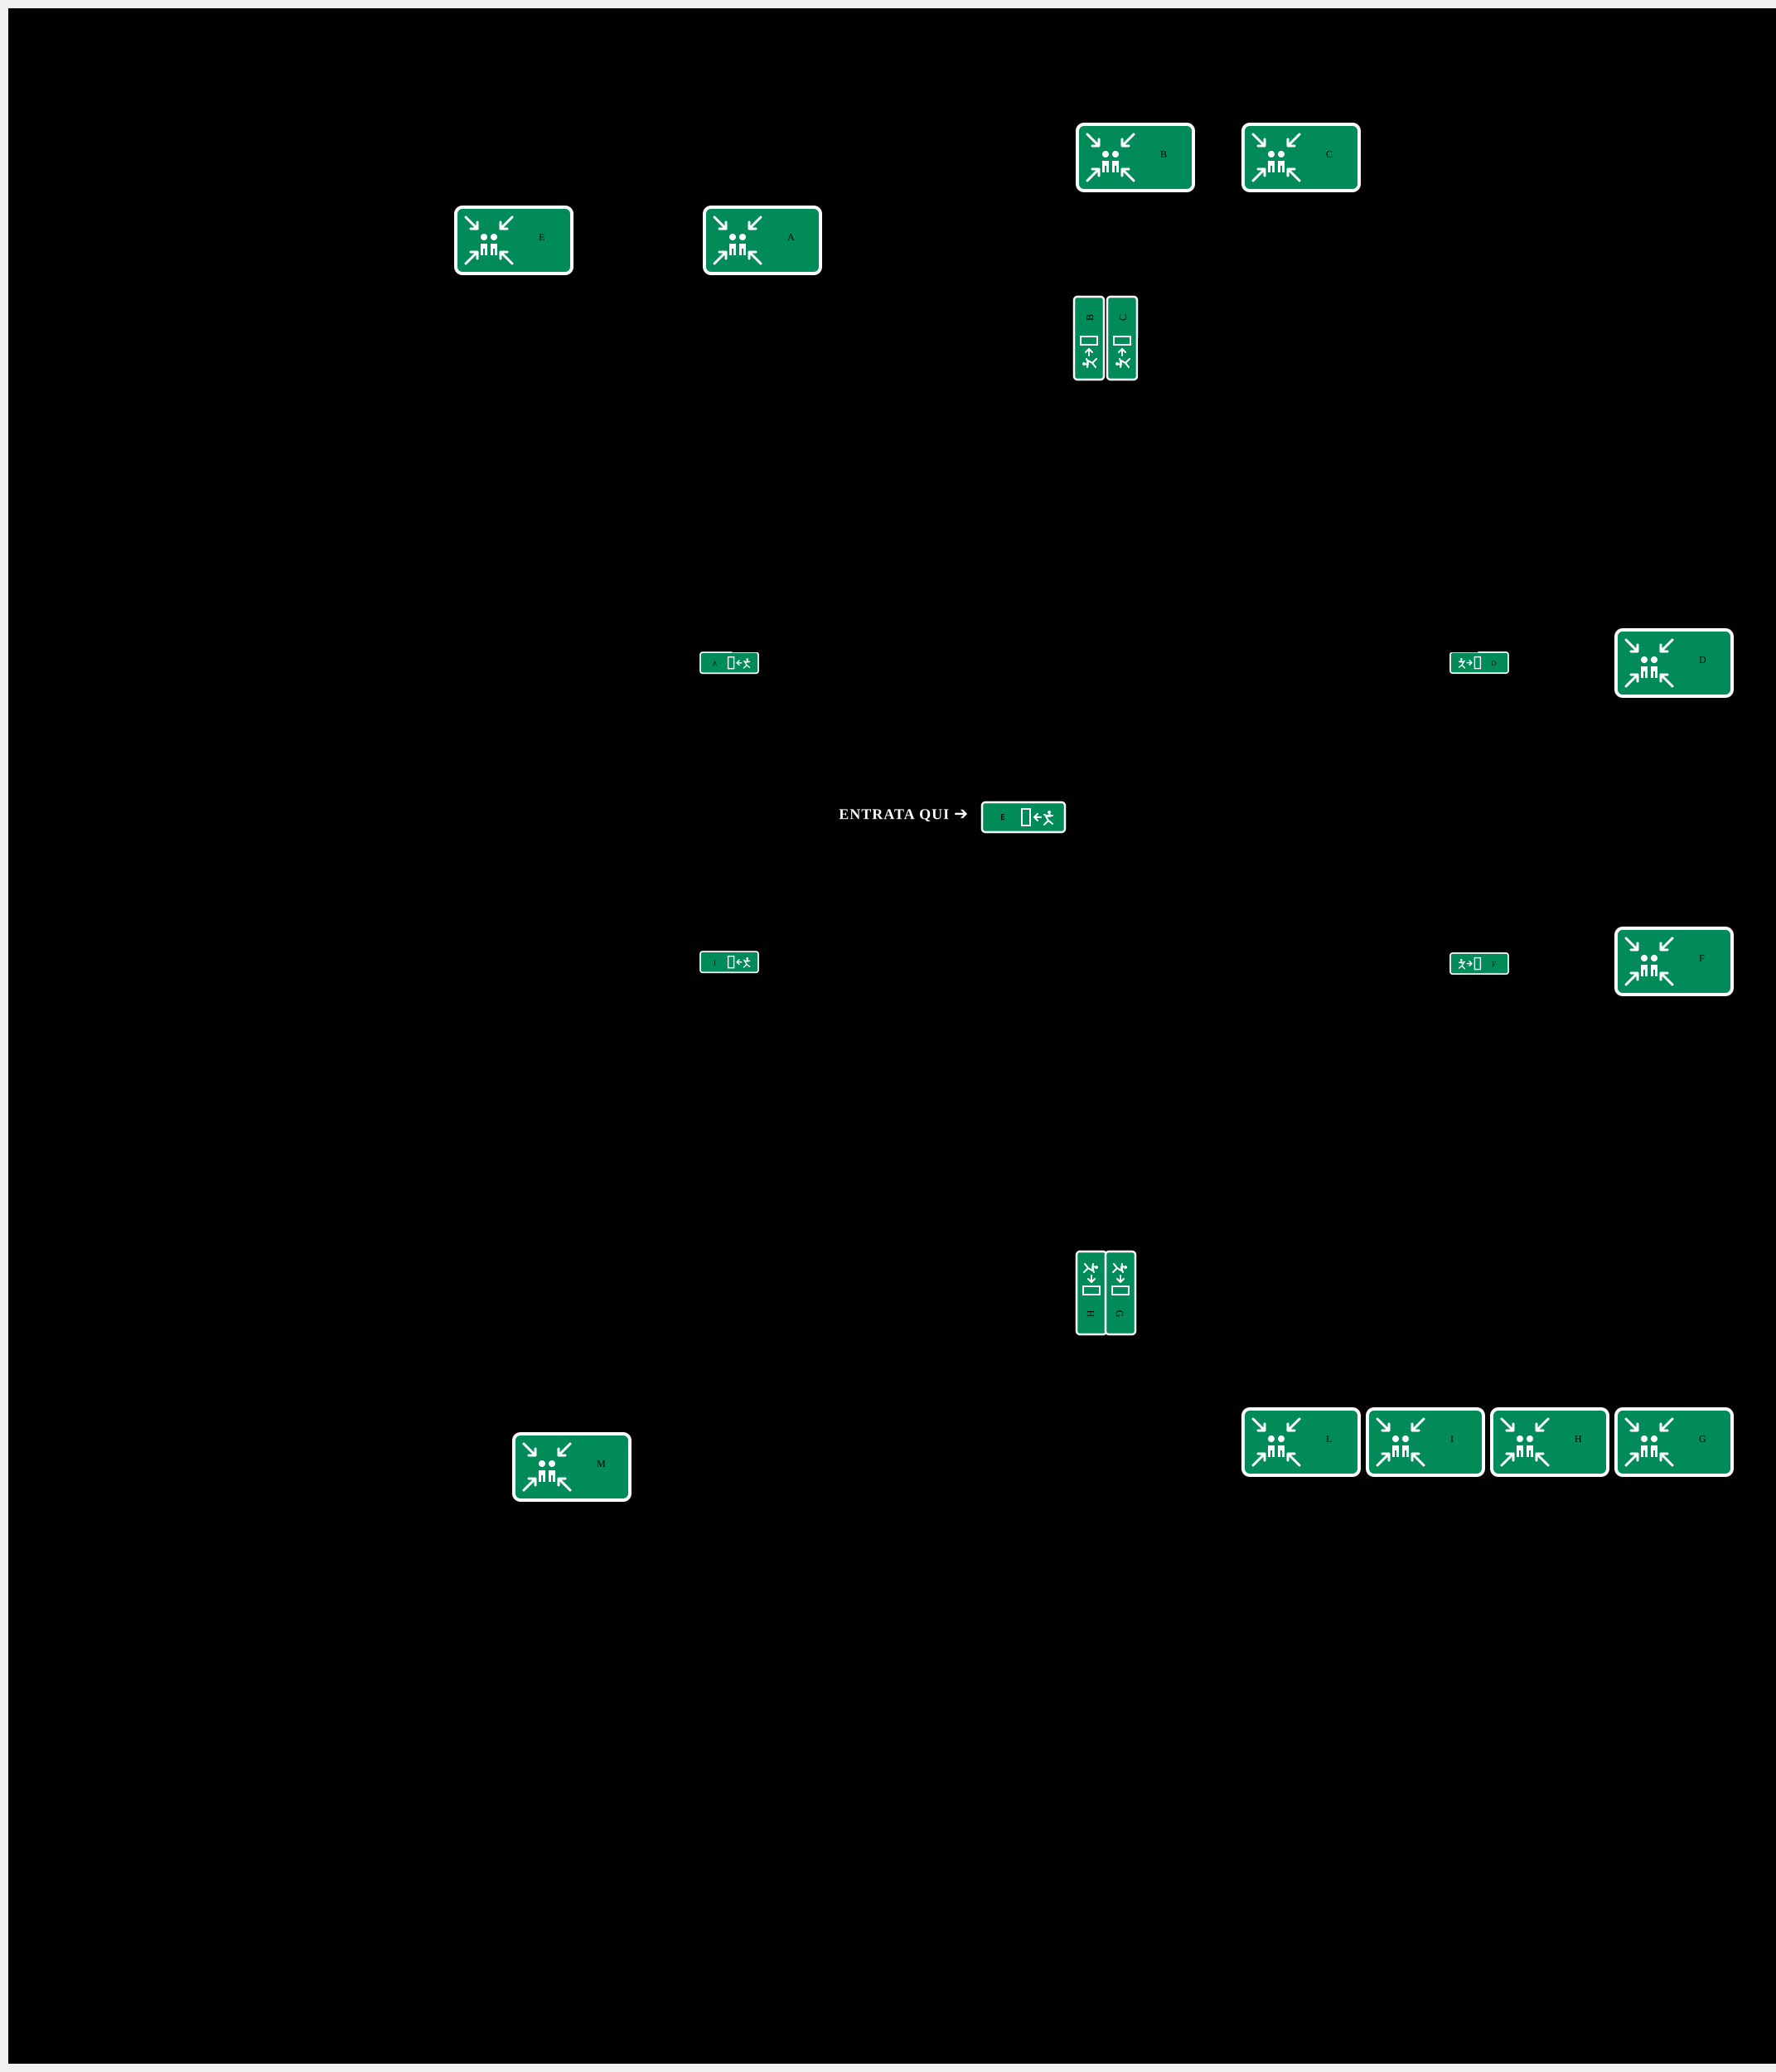
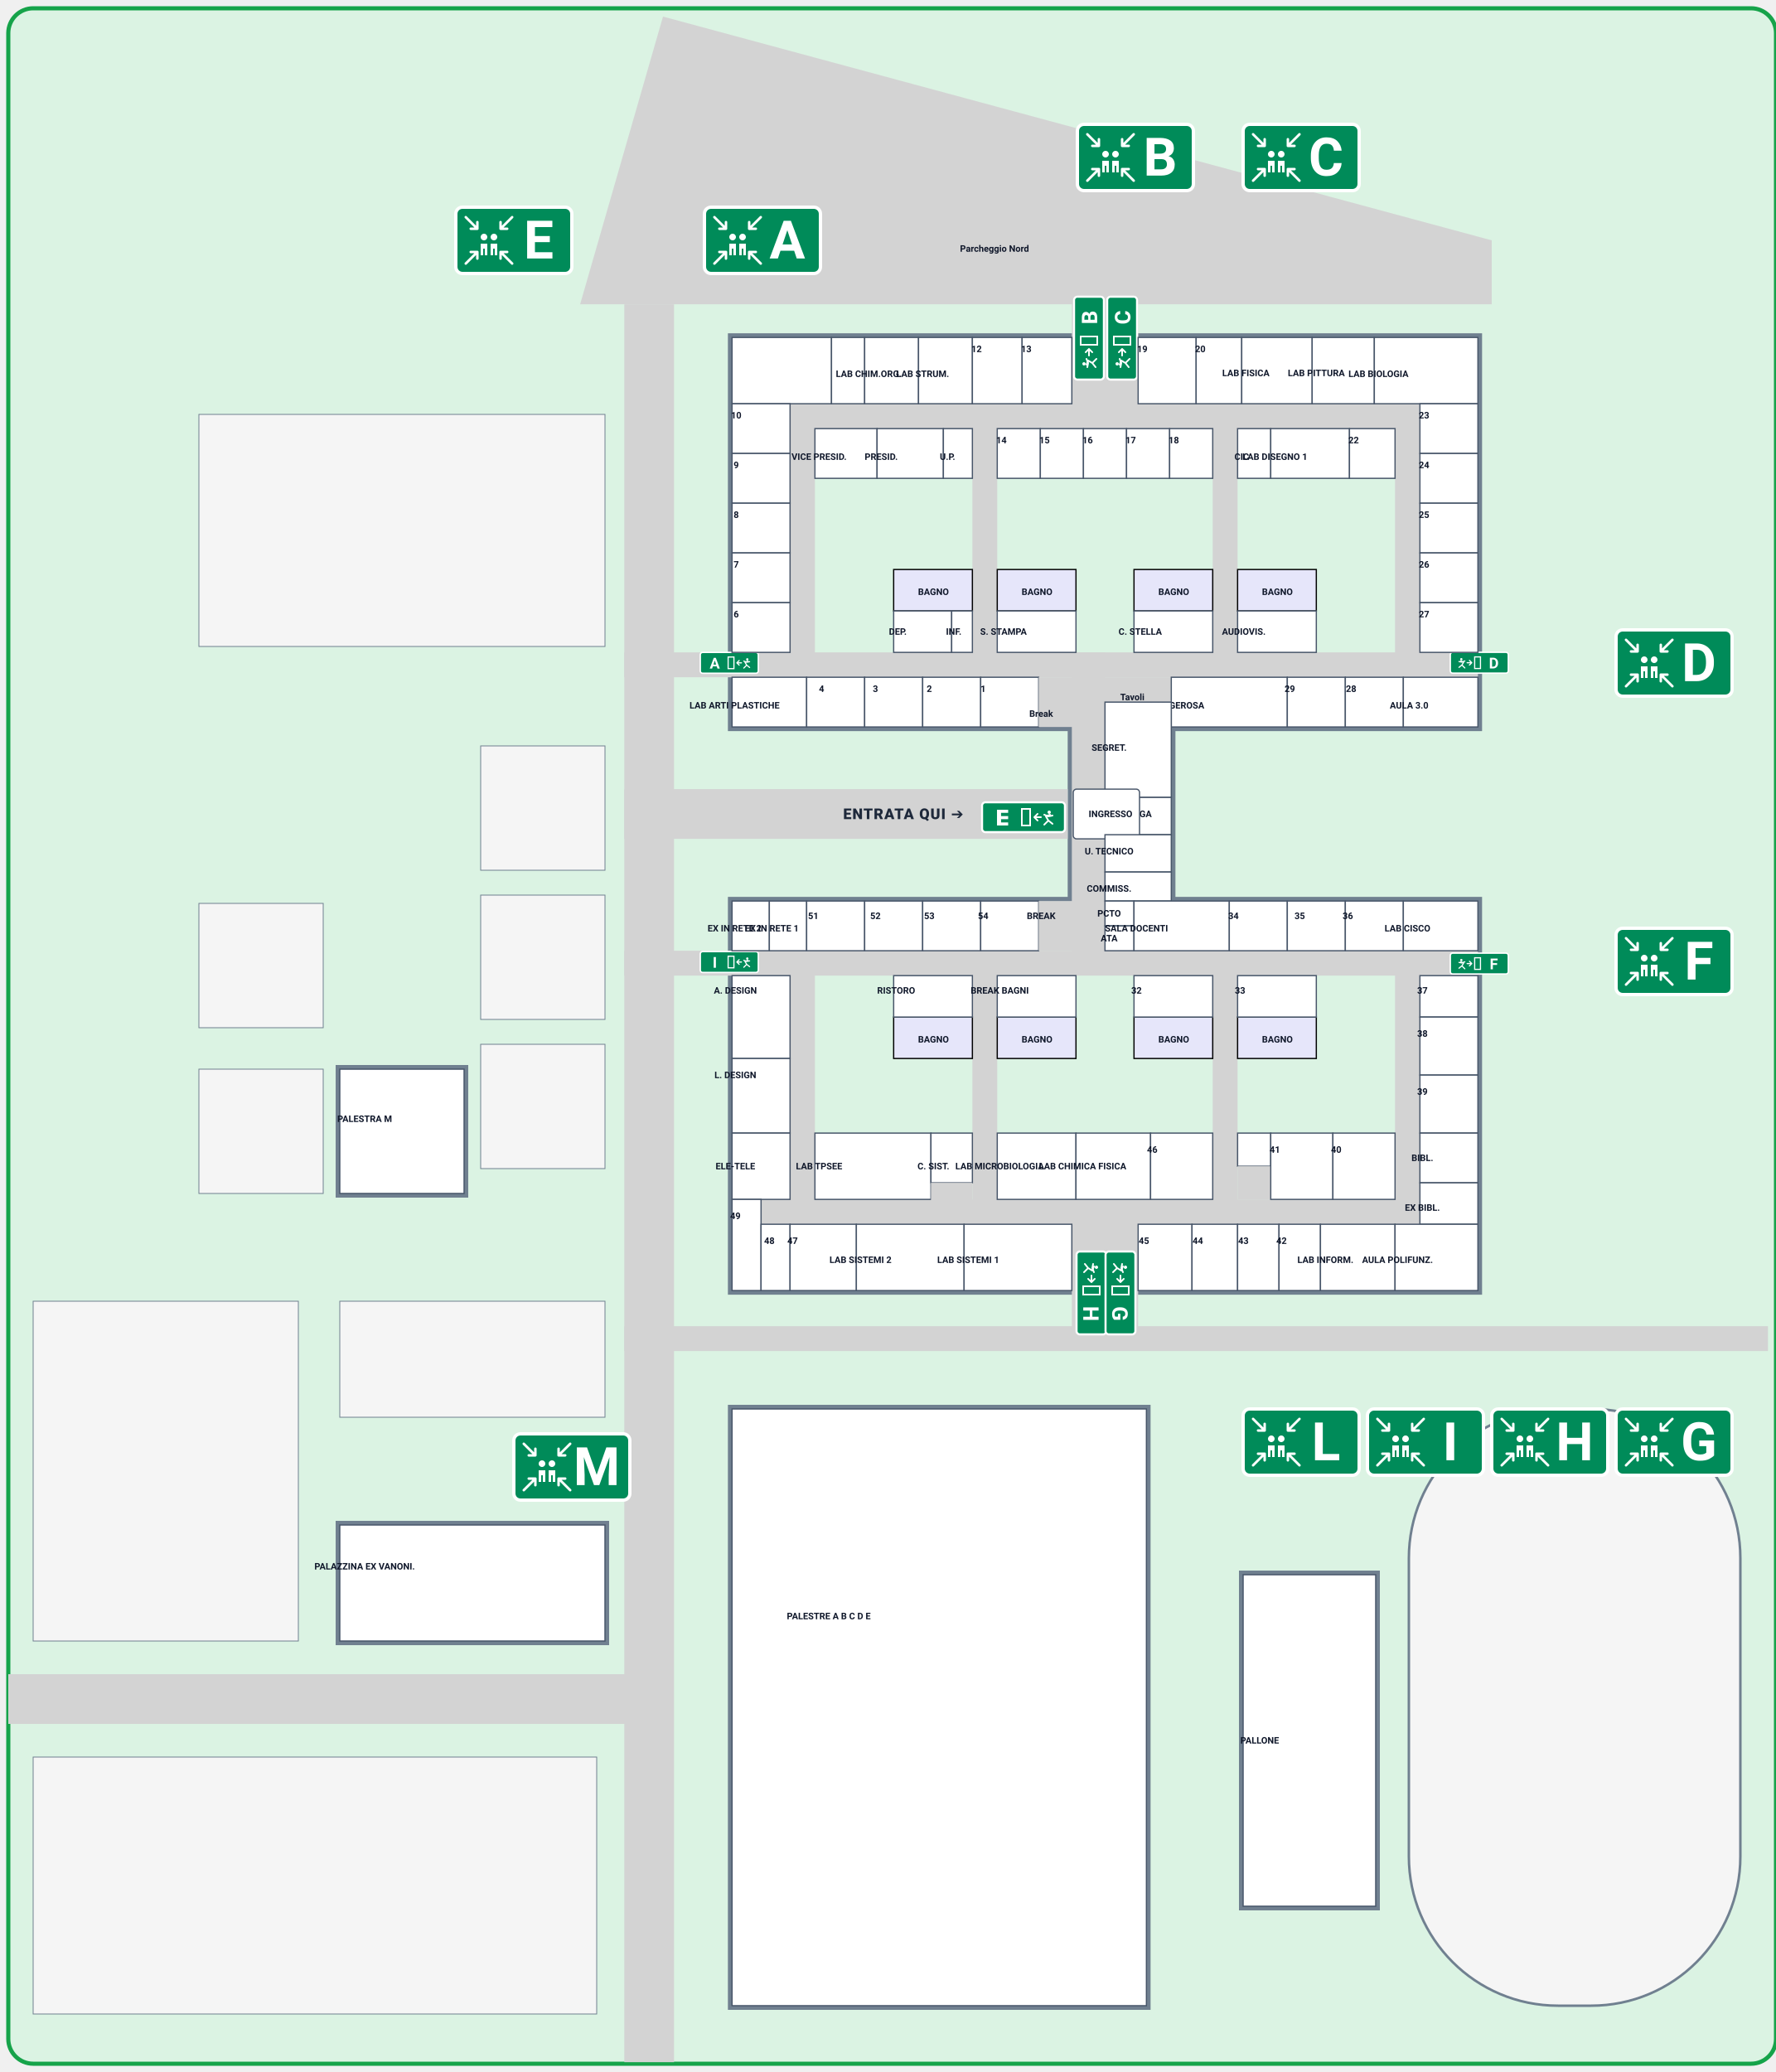
<svg xmlns="http://www.w3.org/2000/svg" viewBox="0 0 2143 2500" id="school-map">
  <defs>
+     <style>
+             /* 1. STRUTTURA E AMBIENTE */
+             .terreno {
+                 fill: #bbf7d0;
+                 fill-opacity: 0.4;
+                 stroke: #16a34a;
+                 stroke-width: 5px;
+                 rx: 30px;
+             }
+ 
+             .edificio-esterno {
+                 fill: #f5f5f5;
+                 stroke: #708090;
+                 stroke-width: 1px;
+             }
+ 
+             .blocco {
+                 fill-opacity: 0;
+                 stroke: #708090;
+                 stroke-width: 10px;
+             }
+ 
+             .campo-sportivo {
+                 fill: #f5f5f5;
+                 stroke: #708090;
+                 stroke-width: 3px;
+                 rx: 180px;
+             }
+ 
+             .corridoio {
+                 fill: #d3d3d3;
+                 stroke: none;
+                 pointer-events: none;
+             }
+ 
+             .parcheggio {
+                 fill: #d3d3d3;
+                 stroke: none;
+                 pointer-events: none;
+             }
+ 
+             /* 2. AMBIENTI INTERNI E AULE */
+             .room {
+                 fill: #ffffff;
+                 stroke: #475569;
+                 stroke-width: 1.5px;
+                 transition:
+                     fill 0.2s ease,
+                     stroke 0.2s ease;
+                 cursor: pointer;
+             }
+ 
+             .room:hover {
+                 fill: #f1f5f9;
+                 stroke: #0284c7;
+                 stroke-width: 2px;
+             }
+ 
+             .ingresso {
+                 fill: #e0f2fe;
+                 stroke: #4682b4;
+                 stroke-width: 1.5px;
+                 pointer-events: none;
+             }
+ 
+             .bagno {
+                 fill: #e6e6fa;
+                 stroke: #000000;
+                 stroke-width: 1.5px;
+                 pointer-events: none;
+             }
+ 
+             /* 3. TIPOGRAFIA MAPPA */
+             text {
+                 fill: #1e293b;
+                 font-family:
+                     system-ui,
+                     -apple-system,
+                     "Segoe UI",
+                     Roboto,
+                     sans-serif;
+                 user-select: none;
+             }
+ 
+             .room-label {
+                 font-size: 11px;
+                 font-weight: bold;
+                 fill: #0f172a;
+                 text-anchor: middle;
+                 dominant-baseline: central;
+                 pointer-events: none;
+             }
+ 
+             .room-label-topleft {
+                 font-size: 11px;
+                 font-weight: bold;
+                 fill: #0f172a;
+                 text-anchor: start;
+                 pointer-events: none;
+             }
+ 
+             /* 4. SEGNALETICA DI SICUREZZA (ISO 7010) */
+ 
+             .evacuazione-text {
+                 fill: #ffffff;
+                 font-size: 64px;
+                 font-weight: bold;
+                 text-anchor: middle;
+                 dominant-baseline: central;
+             }
+ 
+             .evacuazione-text-small {
+                 fill: #ffffff;
+                 font-size: 26px;
+                 font-weight: bold;
+                 text-anchor: middle;
+                 dominant-baseline: central;
+             }
+         </style>
    <g id="master-punto-raccolta" class="sign-assembly">
      <rect x="0" y="0" width="140" height="80" rx="8" fill="#008B59" stroke="#FFFFFF" stroke-width="4" />
      <circle cx="34" cy="36" r="4" fill="#FFFFFF" />
      <path d="M30 44 h8 v14 h-3 v-8 h-2 v8 h-3 Z" fill="#FFFFFF" />
      <circle cx="46" cy="36" r="4" fill="#FFFFFF" />
      <path d="M42 44 h8 v14 h-3 v-8 h-2 v8 h-3 Z" fill="#FFFFFF" />
      <path d="M12 12 L26 26 M26 26 H18 M26 26 V18" stroke="#FFFFFF" stroke-width="3" stroke-linecap="round" stroke-linejoin="round" fill="none" />
      <path d="M68 12 L54 26 M54 26 H62 M54 26 V18" stroke="#FFFFFF" stroke-width="3" stroke-linecap="round" stroke-linejoin="round" fill="none" />
      <path d="M12 68 L26 54 M26 54 H18 M26 54 V62" stroke="#FFFFFF" stroke-width="3" stroke-linecap="round" stroke-linejoin="round" fill="none" />
      <path d="M68 68 L54 54 M54 54 H62 M54 54 V62" stroke="#FFFFFF" stroke-width="3" stroke-linecap="round" stroke-linejoin="round" fill="none" />
    </g>
    <g id="master-uscita-sicurezza-small">
      <rect x="0" y="0" width="100" height="36" rx="4" fill="#008B59" stroke="#FFFFFF" stroke-width="2.5" />
      <rect x="41" y="7" width="12" height="22" fill="#FFFFFF" />
      <rect x="43" y="9" width="8" height="18" fill="#008B59" />
      <circle cx="19" cy="12" r="2" fill="#FFFFFF" />
      <path d="M18 15 L23 17 L20 22 L25 27 M20 22 L15 26" stroke="#FFFFFF" stroke-width="2" stroke-linecap="round" stroke-linejoin="round" fill="none" />
      <path d="M20 17 L15 16 M20 17 L25 15" stroke="#FFFFFF" stroke-width="2" stroke-linecap="round" stroke-linejoin="round" fill="none" />
      <path d="M29 18 H36 M33 14 L37 18 L33 22" stroke="#FFFFFF" stroke-width="2" stroke-linecap="round" stroke-linejoin="round" fill="none" />
    </g>
    <g id="struttura-bagno">
      <rect class="bagno" x="0" y="0" width="95" height="50" />
      <text x="48" y="27" text-anchor="middle" dominant-baseline="central" class="room-label">
                BAGNO
            </text>
    </g>
  </defs>
  <rect class="terreno" id="terreno" x="10" y="10" width="2133" height="2480" />
  <g id="blocchi-edificio-einstein">
    <rect id="blocco-nord" x="883.33" y="407.14" width="900" height="470" class="blocco" />
    <rect id="blocco-centrale" x="1293.33" y="877.14" width="120" height="210" class="blocco" />
    <rect id="blocco-sud" x="883.33" y="1087.14" width="900" height="470" class="blocco" />
  </g>
  <g id="parcheggio-nord">
-     <polygon points="700,367.14 1800,367.14 1800,290 800,20" class="corridoio" />
+     <polygon points="700,367.14 1800,367.14 1800,290 800,20" class="parcheggio" />
    <text x="1200" y="300" text-anchor="middle" dominant-baseline="central" class="room-label">Parcheggio
            Nord</text>
  </g>
  <g id="corridors">
    <rect id="corridoio-vert-principale" x="753.33" y="367.14" width="60" height="2121" class="corridoio" />
    <rect id="corridoio-oriz-principale" x="10" y="2020" width="745" height="60" class="corridoio" />
    <rect id="corridoio-oriz-uscita-sud" x="753.33" y="1600.14" width="1380" height="30" class="corridoio" />
    <rect id="area-ingresso-nord" class="corridoio" x="1293.33" y="350.14" width="80" height="140" />
    <rect id="corridoio-nord-orizzontale" x="883.33" y="487.14" width="900" height="30" class="corridoio" />
    <rect id="corridoio-vert-1" x="953.33" y="487.14" width="30" height="330" class="corridoio" />
    <rect id="corridoio-vert-2" x="1173.33" y="487.14" width="30" height="330" class="corridoio" />
    <rect id="corridoio-vert-3" x="1463.33" y="487.14" width="30" height="330" class="corridoio" />
    <rect id="corridoio-vert-4" x="1683.33" y="487.14" width="30" height="330" class="corridoio" />
    <rect id="corridoio-centrale-nord" x="753.33" y="787.14" width="1030" height="30" class="corridoio" />
    <rect id="corridoio-centrale-nord-sud" x="1293.33" y="787.14" width="40" height="385" class="corridoio" />
    <g id="ingresso-einstein-group">
      <rect id="corridoio-ingresso-principale" x="753.33" y="952.14" width="535" height="60" class="corridoio" />
      <text x="1090" y="982.14" fill="#ffffff" font-size="18" font-weight="900" letter-spacing="1" text-anchor="middle" dominant-baseline="central">
                ENTRATA QUI ➔
            </text>
    </g>
    <rect id="corridoio-centrale-sud" x="753.33" y="1147.14" width="1030" height="30" class="corridoio" />
    <rect id="corridoio-sud-vert-1" x="953.33" y="1172.14" width="30" height="310" class="corridoio" />
    <rect id="corridoio-sud-vert-2" x="1173.33" y="1172.14" width="30" height="310" class="corridoio" />
    <rect id="corridoio-sud-vert-3" x="1463.33" y="1172.14" width="30" height="310" class="corridoio" />
    <rect id="corridoio-sud-vert-4" x="1683.33" y="1172.14" width="30" height="310" class="corridoio" />
    <rect id="corridoio-sud-orizzontale" x="883.33" y="1447.14" width="900" height="30" class="corridoio" />
    <rect id="area ingresso sud" class="corridoio" x="1293.33" y="1447.14" width="80" height="155" />
  </g>
  <rect id="nuova-palazzina" x="240" y="500" width="490" height="280" class="edificio-esterno" />
  <rect id="floriani-1" x="580" y="900" width="150" height="150" class="edificio-esterno" />
  <rect id="floriani-2" x="580" y="1080" width="150" height="150" class="edificio-esterno" />
  <rect id="floriani-3" x="580" y="1260" width="150" height="150" class="edificio-esterno" />
  <g id="palestra-M-group" class="room-group">
    <rect id="palestra-M-blocco" x="410" y="1290" width="150" height="150" class="blocco" />
    <rect id="palestra-M" x="410" y="1290" width="150" height="150" class="room" />
    <text x="440" y="1350" class="room-label">PALESTRA M</text>
  </g>
  <rect id="floriani-4" x="240" y="1290" width="150" height="150" class="edificio-esterno" />
  <rect id="floriani-5" x="240" y="1090" width="150" height="150" class="edificio-esterno" />
  <rect id="floriani-6" x="410" y="1570" width="320" height="140" class="edificio-esterno" />
  <g id="palazzina-ex-vanoni" class="room-group">
    <rect id="palazzina-distaccata-blocco" x="410" y="1840" width="320" height="140" class="blocco" />
    <rect id="palazzina-distaccata" x="410" y="1840" width="320" height="140" class="room" />
    <text x="440" y="1890" class="room-label">PALAZZINA EX VANONI.</text>
  </g>
  <g id="blocco-palestre-group" class="room-group">
    <rect id="blocco-palestre-blocco" x="883.33" y="1700" width="500" height="720" class="blocco" />
    <rect id="blocco-palestre" x="883.33" y="1700" width="500" height="720" class="room" />
    <text x="1000" y="1950" class="room-label">PALESTRE A B C D E</text>
  </g>
  <g id="blocco-tensostruttura-group" class="room-group">
    <rect id="blocco-tensostruttura-blocco" x="1500" y="1900" width="160" height="400" class="blocco" />
    <rect id="blocco-tensostruttura" x="1500" y="1900" width="160" height="400" class="room" />
    <text x="1520" y="2100" class="room-label">PALLONE</text>
  </g>
  <rect id="blocco-atletica" x="1700" y="1700" width="400" height="720" class="campo-sportivo" />
  <rect id="palazzina-amfiteatro" x="40" y="1570" width="320" height="410" class="edificio-esterno" />
  <rect id="palazzina-banfi" x="40" y="2120" width="680" height="310" class="edificio-esterno" />
  <g id="gruppo-punto-raccolta-A" transform="translate(850, 250)">
    <use href="#master-punto-raccolta" />
    <text x="100" y="40" class="evacuazione-text">A</text>
  </g>
  <g id="gruppo-punto-raccolta-B" transform="translate(1300, 150)">
    <use href="#master-punto-raccolta" />
    <text x="100" y="40" class="evacuazione-text">B</text>
  </g>
  <g id="gruppo-punto-raccolta-C" transform="translate(1500, 150)">
    <use href="#master-punto-raccolta" />
    <text x="100" y="40" class="evacuazione-text">C</text>
  </g>
  <g id="gruppo-punto-raccolta-D" transform="translate(1950, 760)">
    <use href="#master-punto-raccolta" />
    <text x="100" y="40" class="evacuazione-text">D</text>
  </g>
  <g id="gruppo-punto-raccolta-E" transform="translate(550, 250)">
    <use href="#master-punto-raccolta" />
    <text x="100" y="40" class="evacuazione-text">E</text>
  </g>
  <g id="gruppo-punto-raccolta-F" transform="translate(1950, 1120)">
    <use href="#master-punto-raccolta" />
    <text x="100" y="40" class="evacuazione-text">F</text>
  </g>
  <g id="gruppo-punto-raccolta-G" transform="translate(1950, 1700)">
    <use href="#master-punto-raccolta" />
    <text x="100" y="40" class="evacuazione-text">G</text>
  </g>
  <g id="gruppo-punto-raccolta-H" transform="translate(1800, 1700)">
    <use href="#master-punto-raccolta" />
    <text x="100" y="40" class="evacuazione-text">H</text>
  </g>
  <g id="gruppo-punto-raccolta-I" transform="translate(1650, 1700)">
    <use href="#master-punto-raccolta" />
    <text x="100" y="40" class="evacuazione-text">I</text>
  </g>
  <g id="gruppo-punto-raccolta-L" transform="translate(1500, 1700)">
    <use href="#master-punto-raccolta" />
    <text x="100" y="40" class="evacuazione-text">L</text>
  </g>
  <g id="gruppo-punto-raccolta-M" transform="translate(620, 1730)">
    <use href="#master-punto-raccolta" />
    <text x="100" y="40" class="evacuazione-text">M</text>
  </g>
  <g id="ingressi-uscite-sicurezza">
    <g id="ingresso-nord-ovest-A" transform="translate(915,787.14) scale(-0.7,0.7)">
      <use href="#master-uscita-sicurezza-small" />
      <text x="75" y="19" text-anchor="middle" dominant-baseline="central" class="evacuazione-text-small">A</text>
    </g>
    <g id="ingresso-nord-B" transform="translate(1296,458) scale(1,1) rotate(-90)">
      <use href="#master-uscita-sicurezza-small" />
      <text x="75" y="19" text-anchor="middle" dominant-baseline="central" class="evacuazione-text-small">B</text>
    </g>
    <g id="ingresso-nord-C" transform="translate(1336,458) scale(1,1) rotate(-90)">
      <use href="#master-uscita-sicurezza-small" />
      <text x="75" y="19" text-anchor="middle" dominant-baseline="central" class="evacuazione-text-small">C</text>
    </g>
    <g id="ingresso-nord-est-D" transform="translate(1750,787) scale(0.7,0.7) ">
      <use href="#master-uscita-sicurezza-small" />
      <text x="75" y="19" text-anchor="middle" dominant-baseline="central" class="evacuazione-text-small">D</text>
    </g>
    <g id="ingresso-centrale-itis-E" transform="translate(1285,968) scale(-1,1)">
      <use href="#master-uscita-sicurezza-small" />
      <text x="75" y="19" text-anchor="middle" dominant-baseline="central" class="evacuazione-text-small">∃</text>
    </g>
    <g id="ingresso-sud-est-F" transform="translate(1750,1150) scale(0.7,0.7) ">
      <use href="#master-uscita-sicurezza-small" />
      <text x="75" y="19" text-anchor="middle" dominant-baseline="central" class="evacuazione-text-small">F</text>
    </g>
    <g id="ingresso-sud-ovest-I" transform="translate(915,1148.14) scale(-0.7,0.7)">
      <use href="#master-uscita-sicurezza-small" />
      <text x="75" y="19" text-anchor="middle" dominant-baseline="central" class="evacuazione-text-small">I</text>
    </g>
    <g id="ingresso-sud-H" transform="translate(1335,1510) scale(1,1) rotate(90)">
      <use href="#master-uscita-sicurezza-small" />
      <text x="75" y="19" text-anchor="middle" dominant-baseline="central" class="evacuazione-text-small">H</text>
    </g>
    <g id="ingresso-sud-G" transform="translate(1370,1510) scale(1,1) rotate(90)">
      <use href="#master-uscita-sicurezza-small" />
      <text x="75" y="19" text-anchor="middle" dominant-baseline="central" class="evacuazione-text-small">G</text>
    </g>
  </g>
  <g id="bagni">
    <g id="bagno-1N" transform="translate(1078.33,687.14)">
      <use href="#struttura-bagno" />
    </g>
    <g id="bagno-2N" transform="translate(1203.33,687.14)">
      <use href="#struttura-bagno" />
    </g>
    <g id="bagno-3N" transform="translate(1368.33,687.14)">
      <use href="#struttura-bagno" />
    </g>
    <g id="bagno-4N" transform="translate(1493.33,687.14)">
      <use href="#struttura-bagno" />
    </g>
    <g id="bagno-1S" transform="translate(1078.33,1227.14)">
      <use href="#struttura-bagno" />
    </g>
    <g id="bagno-2S" transform="translate(1203.33,1227.14)">
      <use href="#struttura-bagno" />
    </g>
    <g id="bagno-3S" transform="translate(1368.33,1227.14)">
      <use href="#struttura-bagno" />
    </g>
    <g id="bagno-4S" transform="translate(1493.33,1227.14)">
      <use href="#struttura-bagno" />
    </g>
  </g>
  <g id="rooms">
    <g id="lab-chimica" class="room-group">
      <rect class="room" x="883.33" y="407.14" width="120" height="80" />
    </g>
    <g id="lab-preparazione" class="room-group">
      <rect class="room" x="1003.33" y="407.14" width="40" height="80" />
    </g>
    <g id="lab-chimica-organica" class="room-group">
      <rect class="room" x="1043.33" y="407.14" width="65" height="80" />
      <text x="1048.33" y="451.14" class="room-label">LAB CHIM.ORG.</text>
    </g>
    <g id="lab-strumentale" class="room-group">
      <rect class="room" x="1108.33" y="407.14" width="65" height="80" />
      <text x="1113.33" y="451.14" class="room-label">LAB STRUM.</text>
    </g>
    <g id="aula-12" class="room-group">
      <rect class="room" x="1173.33" y="407.14" width="60" height="80" />
      <text x="1178.33" y="421.14" class="room-label">12</text>
    </g>
    <g id="aula-13" class="room-group">
      <rect class="room" x="1233.33" y="407.14" width="60" height="80" />
      <text x="1238.33" y="421.14" class="room-label">13</text>
    </g>
    <g id="aula-19" class="room-group">
      <rect class="room" x="1373.33" y="407.14" width="70" height="80" />
      <text x="1378.33" y="421.14" class="room-label">19</text>
    </g>
    <g id="aula-20" class="room-group">
      <rect class="room" x="1443.33" y="407.14" width="55" height="80" />
      <text x="1448.33" y="421.14" class="room-label">20</text>
    </g>
    <g id="lab-fisica" class="room-group">
      <rect class="room" x="1498.33" y="407.14" width="85" height="80" />
      <text x="1503.33" y="450.14" class="room-label">LAB FISICA</text>
    </g>
    <g id="lab  -arti-pittoriche" class="room-group">
      <rect class="room" x="1583.33" y="407.14" width="75" height="80" />
      <text x="1588.33" y="450.14" class="room-label">LAB PITTURA</text>
    </g>
    <g id="lab-biologia" class="room-group">
      <rect class="room" x="1658.33" y="407.14" width="125" height="80" />
      <text x="1663.33" y="451.14" class="room-label">LAB BIOLOGIA</text>
    </g>
    <g id="aula-10" class="room-group">
      <rect class="room" x="883.33" y="487.14" width="70" height="60" />
      <text x="888.33" y="501.14" class="room-label">10</text>
    </g>
    <g id="aula-9" class="room-group">
      <rect class="room" x="883.33" y="547.14" width="70" height="60" />
      <text x="888.33" y="561.14" class="room-label">9</text>
    </g>
    <g id="aula-8" class="room-group">
      <rect class="room" x="883.33" y="607.14" width="70" height="60" />
      <text x="888.33" y="621.14" class="room-label">8</text>
    </g>
    <g id="aula-7" class="room-group">
      <rect class="room" x="883.33" y="667.14" width="70" height="60" />
      <text x="888.33" y="681.14" class="room-label">7</text>
    </g>
    <g id="aula-6" class="room-group">
      <rect class="room" x="883.33" y="727.14" width="70" height="60" />
      <text x="888.33" y="741.14" class="room-label">6</text>
    </g>
    <g id="vicepresidenza" class="room-group">
      <rect class="room" x="983.33" y="517.14" width="75" height="60" />
      <text x="988.33" y="551.14" class="room-label">VICE PRESID.</text>
    </g>
    <g id="presidenza" class="room-group">
      <rect class="room" x="1058.33" y="517.14" width="80" height="60" />
      <text x="1063.33" y="551.14" class="room-label">PRESID.</text>
    </g>
    <g id="ufficio-up" class="room-group">
      <rect class="room" x="1138.33" y="517.14" width="35" height="60" />
      <text x="1143.33" y="551.14" class="room-label">U.P.</text>
    </g>
    <g id="aula-14" class="room-group">
      <rect class="room" x="1203.33" y="517.14" width="52" height="60" />
      <text x="1208.33" y="531.14" class="room-label">14</text>
    </g>
    <g id="aula-15" class="room-group">
      <rect class="room" x="1255.33" y="517.14" width="52" height="60" />
      <text x="1260.33" y="531.14" class="room-label">15</text>
    </g>
    <g id="aula-16" class="room-group">
      <rect class="room" x="1307.33" y="517.14" width="52" height="60" />
      <text x="1312.33" y="531.14" class="room-label">16</text>
    </g>
    <g id="aula-17" class="room-group">
      <rect class="room" x="1359.33" y="517.14" width="52" height="60" />
      <text x="1364.33" y="531.14" class="room-label">17</text>
    </g>
    <g id="aula-18" class="room-group">
      <rect class="room" x="1411.33" y="517.14" width="52" height="60" />
      <text x="1416.33" y="531.14" class="room-label">18</text>
    </g>
    <g id="lab-cic" class="room-group">
      <rect class="room" x="1493.33" y="517.14" width="40" height="60" />
      <text x="1498.33" y="551.14" class="room-label">CIC</text>
    </g>
    <g id="lab-disegno" class="room-group">
      <rect class="room" x="1533.33" y="517.14" width="95" height="60" />
      <text x="1538.33" y="551.14" class="room-label">LAB DISEGNO 1</text>
    </g>
    <g id="aula-22" class="room-group">
      <rect class="room" x="1628.33" y="517.14" width="55" height="60" />
      <text x="1633.33" y="531.14" class="room-label">22</text>
    </g>
    <g id="aula-23" class="room-group">
      <rect class="room" x="1713.33" y="487.14" width="70" height="60" />
      <text x="1718.33" y="501.14" class="room-label">23</text>
    </g>
    <g id="aula-24" class="room-group">
      <rect class="room" x="1713.33" y="547.14" width="70" height="60" />
      <text x="1718.33" y="561.14" class="room-label">24</text>
    </g>
    <g id="aula-25" class="room-group">
      <rect class="room" x="1713.33" y="607.14" width="70" height="60" />
      <text x="1718.33" y="621.14" class="room-label">25</text>
    </g>
    <g id="aula-26" class="room-group">
      <rect class="room" x="1713.33" y="667.14" width="70" height="60" />
      <text x="1718.33" y="681.14" class="room-label">26</text>
    </g>
    <g id="aula-27" class="room-group">
      <rect class="room" x="1713.33" y="727.14" width="70" height="60" />
      <text x="1718.33" y="741.14" class="room-label">27</text>
    </g>
    <g id="deposito" class="room-group">
      <rect class="room" x="1078.33" y="737.14" width="70" height="50" />
      <text x="1083.33" y="762.14" class="room-label">DEP.</text>
    </g>
    <g id="infermeria" class="room-group">
      <rect class="room" x="1148.33" y="737.14" width="25" height="50" />
      <text x="1150.83" y="762.14" class="room-label">INF.</text>
    </g>
    <g id="sala-stampa" class="room-group">
      <rect class="room" x="1203.33" y="737.14" width="95" height="50" />
      <text x="1210.83" y="762.14" class="room-label">S. STAMPA</text>
    </g>
    <g id="centro-stella" class="room-group">
      <rect class="room" x="1368.33" y="737.14" width="95" height="50" />
      <text x="1375.83" y="762.14" class="room-label">C. STELLA</text>
    </g>
    <g id="audiovisivi" class="room-group">
      <rect class="room" x="1493.33" y="737.14" width="95" height="50" />
      <text x="1500.83" y="762.14" class="room-label">AUDIOVIS.</text>
    </g>
    <g id="lab-arti-plastiche" class="room-group">
      <rect class="room" x="883.33" y="817.14" width="90" height="60" />
      <text x="886.33" y="851.14" class="room-label">LAB ARTI PLASTICHE</text>
    </g>
    <g id="aula-4" class="room-group">
      <rect class="room" x="973.33" y="817.14" width="70" height="60" />
      <text x="991.33" y="831.14" class="room-label">4</text>
    </g>
    <g id="aula-3" class="room-group">
      <rect class="room" x="1043.33" y="817.14" width="70" height="60" />
      <text x="1056.33" y="831.14" class="room-label">3</text>
    </g>
    <g id="aula-2" class="room-group">
      <rect class="room" x="1113.33" y="817.14" width="70" height="60" />
      <text x="1121.33" y="831.14" class="room-label">2</text>
    </g>
    <g id="aula-1" class="room-group">
      <rect class="room" x="1183.33" y="817.14" width="70" height="60" />
      <text x="1186.33" y="831.14" class="room-label">1</text>
    </g>
    <g id="area-break-Nord">
      <rect class="corridoio" x="1253.33" y="817.14" width="70" height="60" />
      <text x="1256.33" y="861.14" class="room-label">Break</text>
    </g>
    <g id="area-inclusione">
      <rect class="corridoio" x="1323.33" y="817.14" width="90" height="60" />
      <text x="1366.33" y="841.14" class="room-label">Tavoli</text>
    </g>
    <g id="lab-gerosa" class="room-group">
      <rect class="room" x="1413.33" y="817.14" width="140" height="60" />
      <text x="1420.33" y="851.14" class="room-label">LAB GEROSA</text>
    </g>
    <g id="aula-29" class="room-group">
      <rect class="room" x="1553.33" y="817.14" width="70" height="60" />
      <text x="1556.33" y="831.14" class="room-label">29</text>
    </g>
    <g id="aula-28" class="room-group">
      <rect class="room" x="1623.33" y="817.14" width="70" height="60" />
      <text x="1630.33" y="831.14" class="room-label">28</text>
    </g>
    <g id="aula-3-0" class="room-group">
      <rect class="room" x="1693.33" y="817.14" width="90" height="60" />
      <text x="1700.33" y="851.14" class="room-label">AULA 3.0</text>
    </g>
    <g id="ufficio-segreteria" class="room-group">
      <rect class="room" x="1333.33" y="847.14" width="80" height="115" />
      <text x="1338.33" y="902.14" class="room-label">SEGRET.</text>
    </g>
    <g id="ufficio-dsga" class="room-group">
      <rect class="room" x="1333.33" y="962.14" width="80" height="45" />
      <text x="1375.33" y="982.14" class="room-label">DSGA</text>
    </g>
    <g id="area-ingresso" class="room-group">
      <rect class="room" x="1295" y="952.14" width="80" height="60" rx="4" />
      <text x="1340" y="982.14" text-anchor="middle" dominant-baseline="central" class="room-label">
                INGRESSO
            </text>
    </g>
    <g id="ufficio-tecnico" class="room-group">
      <rect class="room" x="1333.33" y="1007.14" width="80" height="45" />
      <text x="1338.33" y="1027.14" class="room-label">U. TECNICO</text>
    </g>
    <g id="aula-commissioni" class="room-group">
      <rect class="room" x="1333.33" y="1052.14" width="80" height="35" />
      <text x="1338.33" y="1072.14" class="room-label">COMMISS.</text>
    </g>
    <g id="aula-pcto" class="room-group">
      <rect class="room" x="1333.33" y="1087.14" width="35" height="30" />
      <text x="1338.33" y="1102.14" class="room-label">PCTO</text>
    </g>
    <g id="spogliatoio-ata" class="room-group">
      <rect class="room" x="1333.33" y="1117.14" width="35" height="30" />
      <text x="1338.33" y="1132.14" class="room-label">ATA</text>
    </g>
    <g id="ex-in-rete" class="room-group">
      <rect class="room" x="883.33" y="1087.14" width="45" height="60" />
      <text x="886.33" y="1120.14" class="room-label">EX IN RETE 2</text>
    </g>
    <g id="ex-in-rete" class="room-group">
      <rect class="room" x="928.33" y="1087.14" width="45" height="60" />
      <text x="931.33" y="1120.14" class="room-label">EX IN RETE 1</text>
    </g>
    <g id="aula-51" class="room-group">
      <rect class="room" x="973.33" y="1087.14" width="70" height="60" />
      <text x="981.33" y="1105.14" class="room-label">51</text>
    </g>
    <g id="aula-52" class="room-group">
      <rect class="room" x="1043.33" y="1087.14" width="70" height="60" />
      <text x="1056.33" y="1105.14" class="room-label">52</text>
    </g>
    <g id="aula-53" class="room-group">
      <rect class="room" x="1113.33" y="1087.14" width="70" height="60" />
      <text x="1121.33" y="1105.14" class="room-label">53</text>
    </g>
    <g id="aula-54" class="room-group">
      <rect class="room" x="1183.33" y="1087.14" width="70" height="60" />
      <text x="1186.33" y="1105.14" class="room-label">54</text>
    </g>
    <g id="area-break-sud-54">
      <rect class="corridoio" x="1253.33" y="1087.14" width="70" height="60" />
      <text x="1256.33" y="1105.14" class="room-label">BREAK</text>
    </g>
    <g id="sala-professori" class="room-group">
      <rect class="room" x="1368.33" y="1087.14" width="115" height="60" />
      <text x="1371.33" y="1120.14" class="room-label">SALA DOCENTI</text>
    </g>
    <g id="aula-34" class="room-group">
      <rect class="room" x="1483.33" y="1087.14" width="70" height="60" />
      <text x="1488.33" y="1105.14" class="room-label">34</text>
    </g>
    <g id="aula-35" class="room-group">
      <rect class="room" x="1553.33" y="1087.14" width="70" height="60" />
      <text x="1568.33" y="1105.14" class="room-label">35</text>
    </g>
    <g id="aula-36" class="room-group">
      <rect class="room" x="1623.33" y="1087.14" width="70" height="60" />
      <text x="1626.33" y="1105.14" class="room-label">36</text>
    </g>
    <g id="lab-cisco" class="room-group">
      <rect class="room" x="1693.33" y="1087.14" width="90" height="60" />
      <text x="1698.33" y="1120.14" class="room-label">LAB CISCO</text>
    </g>
    <g id="aula-design" class="room-group">
      <rect class="room" x="883.33" y="1177.14" width="70" height="100" />
      <text x="887.33" y="1195.14" class="room-label">A. DESIGN</text>
    </g>
    <g id="lab-design" class="room-group">
      <rect class="room" x="883.33" y="1277.14" width="70" height="90" />
      <text x="887.33" y="1297.14" class="room-label">L. DESIGN</text>
    </g>
    <g id="ele-tele" class="room-group">
      <rect class="room" x="883.33" y="1367.14" width="70" height="80" />
      <text x="887.33" y="1407.14" class="room-label">ELE-TELE</text>
    </g>
    <g id="aula-49" class="room-group">
      <rect class="room" x="883.33" y="1447.14" width="35" height="110" />
      <text x="887.33" y="1467.14" class="room-label">49</text>
    </g>
    <g id="aula-32" class="room-group">
      <rect class="room" x="1368.33" y="1177.14" width="95" height="50" />
      <text x="1371.33" y="1195.14" class="room-label">32</text>
    </g>
    <g id="aula-33" class="room-group">
      <rect class="room" x="1493.33" y="1177.14" width="95" height="50" />
      <text x="1496.33" y="1195.14" class="room-label">33</text>
    </g>
    <g id="spazio-ristoro" class="room-group">
      <rect class="room" x="1078.33" y="1177.14" width="95" height="50" />
      <text x="1081.33" y="1195.14" class="room-label">RISTORO</text>
    </g>
    <g id="break-bagni" class="room-group">
      <rect class="room" x="1203.33" y="1177.14" width="95" height="50" />
      <text x="1206.33" y="1195.14" class="room-label">BREAK BAGNI</text>
    </g>
    <g id="tpsee" class="room-group">
      <rect class="room" x="983.33" y="1367.14" width="140" height="80" />
      <text x="988.33" y="1407.14" class="room-label">LAB TPSEE</text>
    </g>
    <g id="centro-sistemi" class="room-group">
      <rect class="room" x="1123.33" y="1367.14" width="50" height="60" />
      <text x="1126.33" y="1407.14" class="room-label">C. SIST.</text>
    </g>
    <g id="filler-centro-sistemi">
      <rect class="corridoio" x="1123.33" y="1427.14" width="50" height="60" />
    </g>
    <g id="lab-microbiologia" class="room-group">
      <rect class="room" x="1203.33" y="1367.14" width="95" height="80" />
      <text x="1206.33" y="1407.14" class="room-label">LAB MICROBIOLOGIA</text>
    </g>
    <g id="lab-chimica-fisica" class="room-group">
      <rect class="room" x="1298.33" y="1367.14" width="90" height="80" />
      <text x="1306.33" y="1407.14" class="room-label">
                LAB CHIMICA FISICA
            </text>
    </g>
    <g id="aula-46" class="room-group">
      <rect class="room" x="1388.33" y="1367.14" width="75" height="80" />
      <text x="1390.33" y="1387.14" class="room-label">46</text>
    </g>
    <g id="ufficio-magazzino" class="room-group">
      <rect class="room" x="1493.33" y="1367.14" width="40" height="40" />
      <text x="1496.33" y="1400.14" class="room-label" />
    </g>
    <g id="filler-ufficio-magazzino">
      <rect class="corridoio" x="1493.33" y="1407.14" width="40" height="40" />
    </g>
    <g id="aula-41" class="room-group">
      <rect class="room" x="1533.33" y="1367.14" width="75" height="80" />
      <text x="1538.33" y="1387.14" class="room-label">41</text>
    </g>
    <g id="aula-40" class="room-group">
      <rect class="room" x="1608.33" y="1367.14" width="75" height="80" />
      <text x="1612.33" y="1387.14" class="room-label">40</text>
    </g>
    <g id="aula-37" class="room-group">
      <rect class="room" x="1713.33" y="1177.14" width="70" height="50" />
      <text x="1716.33" y="1195.14" class="room-label">37</text>
    </g>
    <g id="aula-38" class="room-group">
      <rect class="room" x="1713.33" y="1227.14" width="70" height="70" />
      <text x="1716.33" y="1247.14" class="room-label">38</text>
    </g>
    <g id="aula-39" class="room-group">
      <rect class="room" x="1713.33" y="1297.14" width="70" height="70" />
      <text x="1716.33" y="1317.14" class="room-label">39</text>
    </g>
    <g id="biblioteca" class="room-group">
      <rect class="room" x="1713.33" y="1367.14" width="70" height="60" />
      <text x="1716.33" y="1397.14" class="room-label">BIBL.</text>
    </g>
    <g id="ex-biblioteca" class="room-group">
      <rect class="room" x="1713.33" y="1427.14" width="70" height="50" />
      <text x="1716.33" y="1457.14" class="room-label">EX BIBL.</text>
    </g>
    <g id="aula-48" class="room-group">
      <rect class="room" x="918.33" y="1477.14" width="35" height="80" />
      <text x="928.33" y="1497.14" class="room-label">48</text>
    </g>
    <g id="aula-47" class="room-group">
      <rect class="room" x="953.33" y="1477.14" width="80" height="80" />
      <text x="956.33" y="1497.14" class="room-label">47</text>
    </g>
    <g id="lab-sistemi-2" class="room-group">
      <rect class="room" x="1033.33" y="1477.14" width="130" height="80" />
      <text x="1038.33" y="1520.14" class="room-label">LAB SISTEMI 2</text>
    </g>
    <g id="lab-sistemi-1" class="room-group">
      <rect class="room" x="1163.33" y="1477.14" width="130" height="80" />
      <text x="1168.33" y="1520.14" class="room-label">LAB SISTEMI 1</text>
    </g>
    <g id="aula-45" class="room-group">
      <rect class="room" x="1373.33" y="1477.14" width="65" height="80" />
      <text x="1380.33" y="1497.14" class="room-label">45</text>
    </g>
    <g id="aula-44" class="room-group">
      <rect class="room" x="1438.33" y="1477.14" width="55" height="80" />
      <text x="1445.33" y="1497.14" class="room-label">44</text>
    </g>
    <g id="aula-43" class="room-group">
      <rect class="room" x="1493.33" y="1477.14" width="50" height="80" />
      <text x="1500.33" y="1497.14" class="room-label">43</text>
    </g>
    <g id="aula-42" class="room-group">
      <rect class="room" x="1543.33" y="1477.14" width="50" height="80" />
      <text x="1546.33" y="1497.14" class="room-label">42</text>
    </g>
    <g id="lab-informatica" class="room-group">
      <rect class="room" x="1593.33" y="1477.14" width="90" height="80" />
      <text x="1599.33" y="1520.14" class="room-label">LAB INFORM.</text>
    </g>
    <g id="aula-polifunzionale" class="room-group">
      <rect class="room" x="1683.33" y="1477.14" width="100" height="80" />
      <text x="1686.33" y="1520.14" class="room-label">AULA POLIFUNZ.</text>
    </g>
  </g>
</svg>
